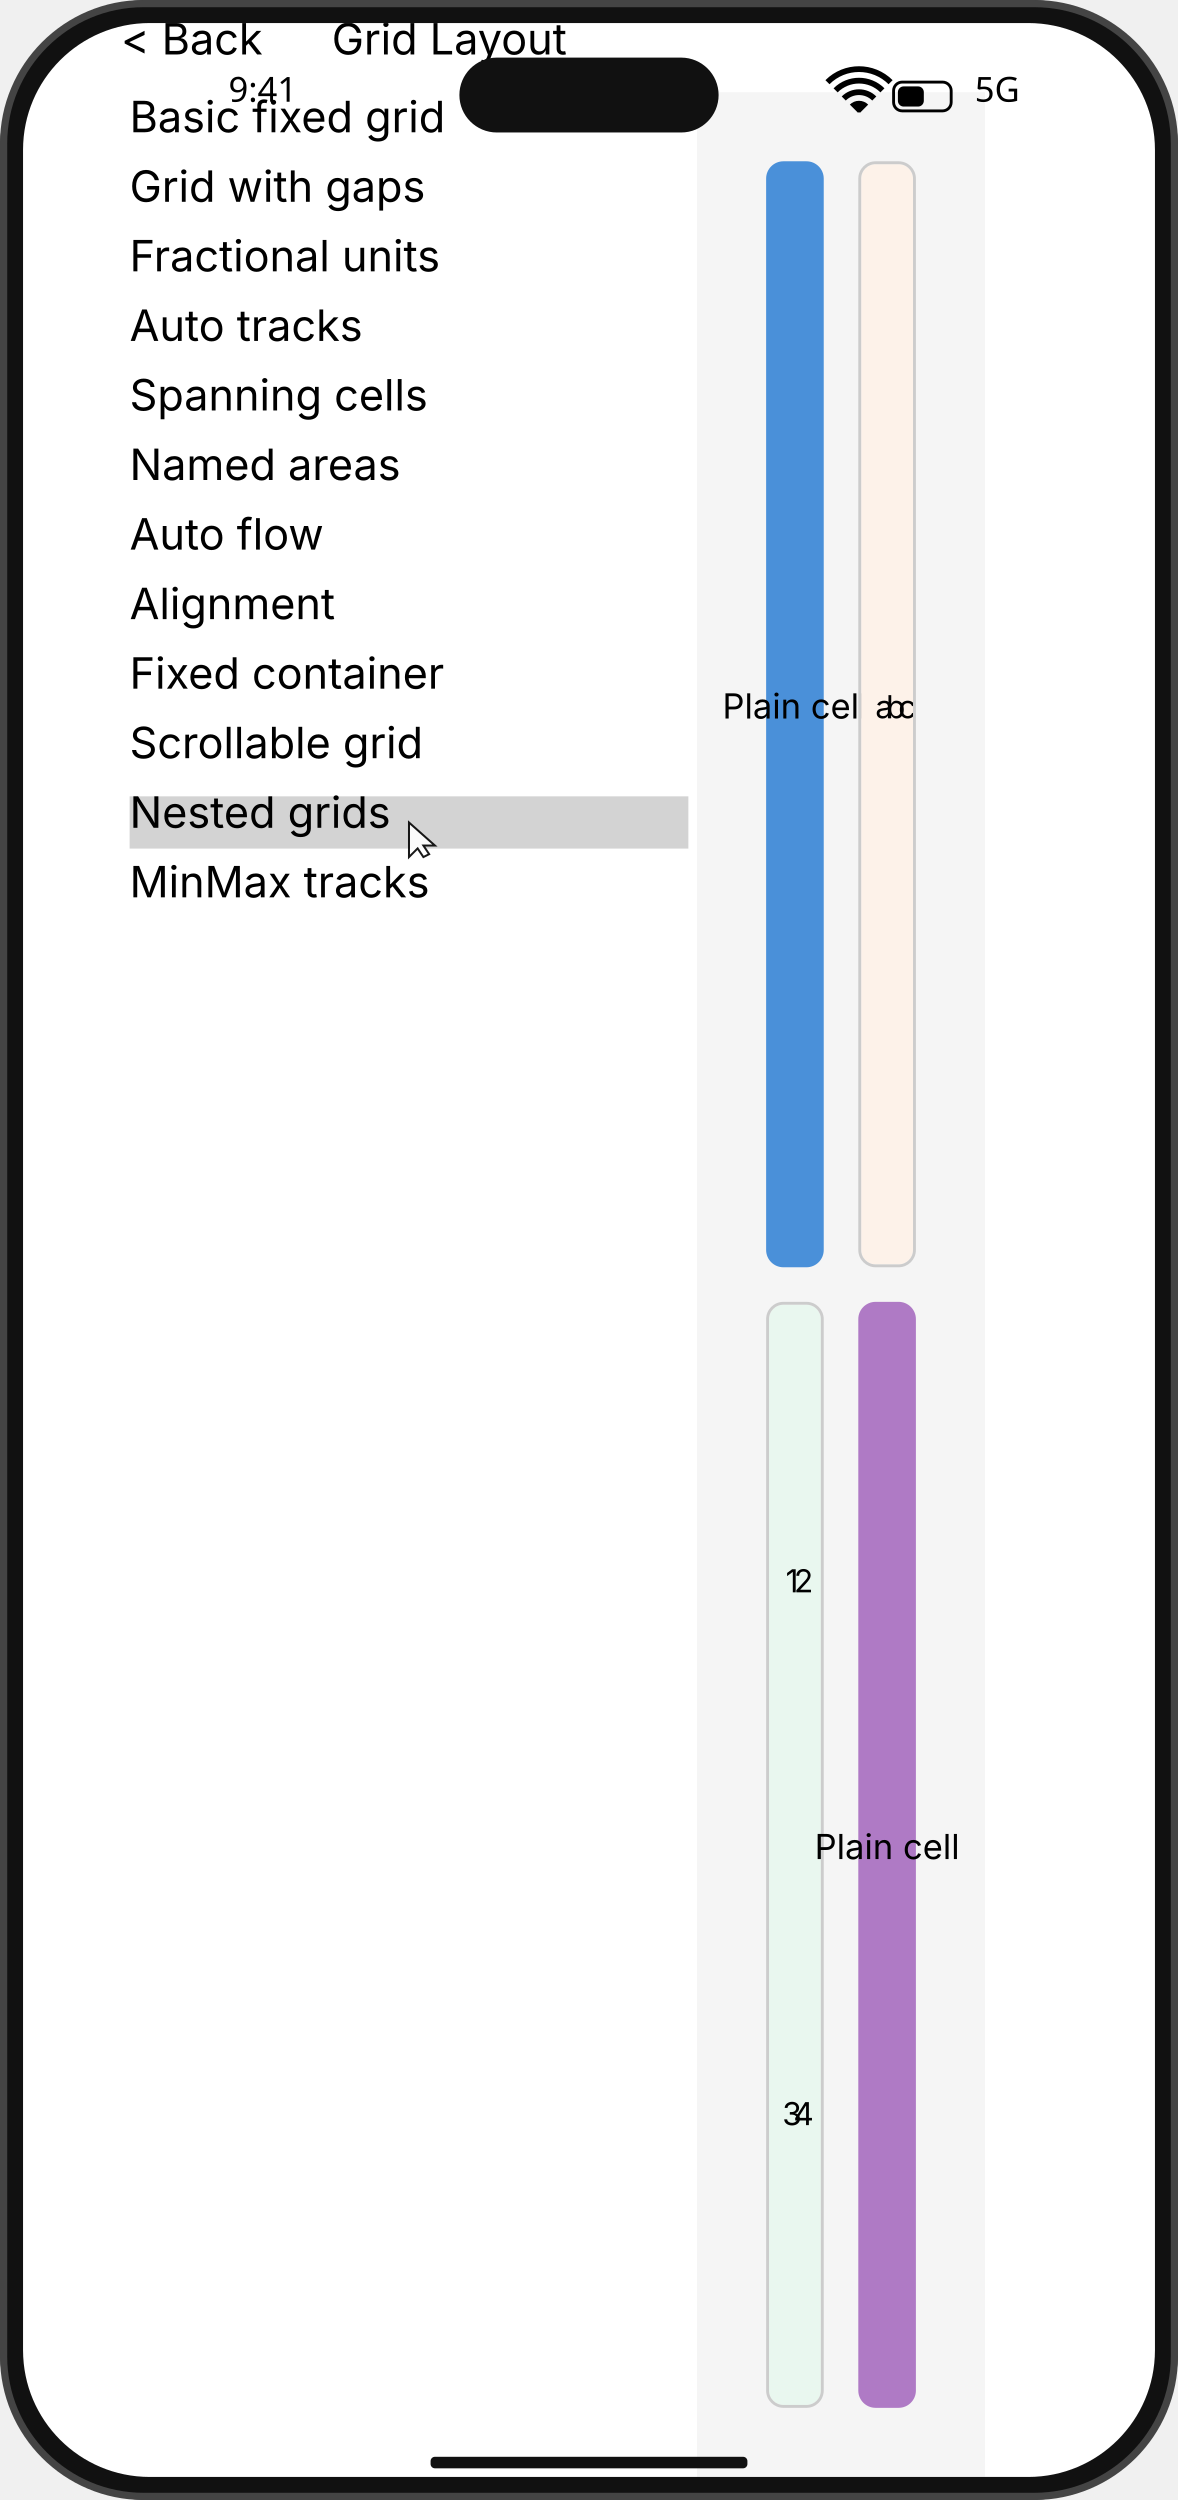
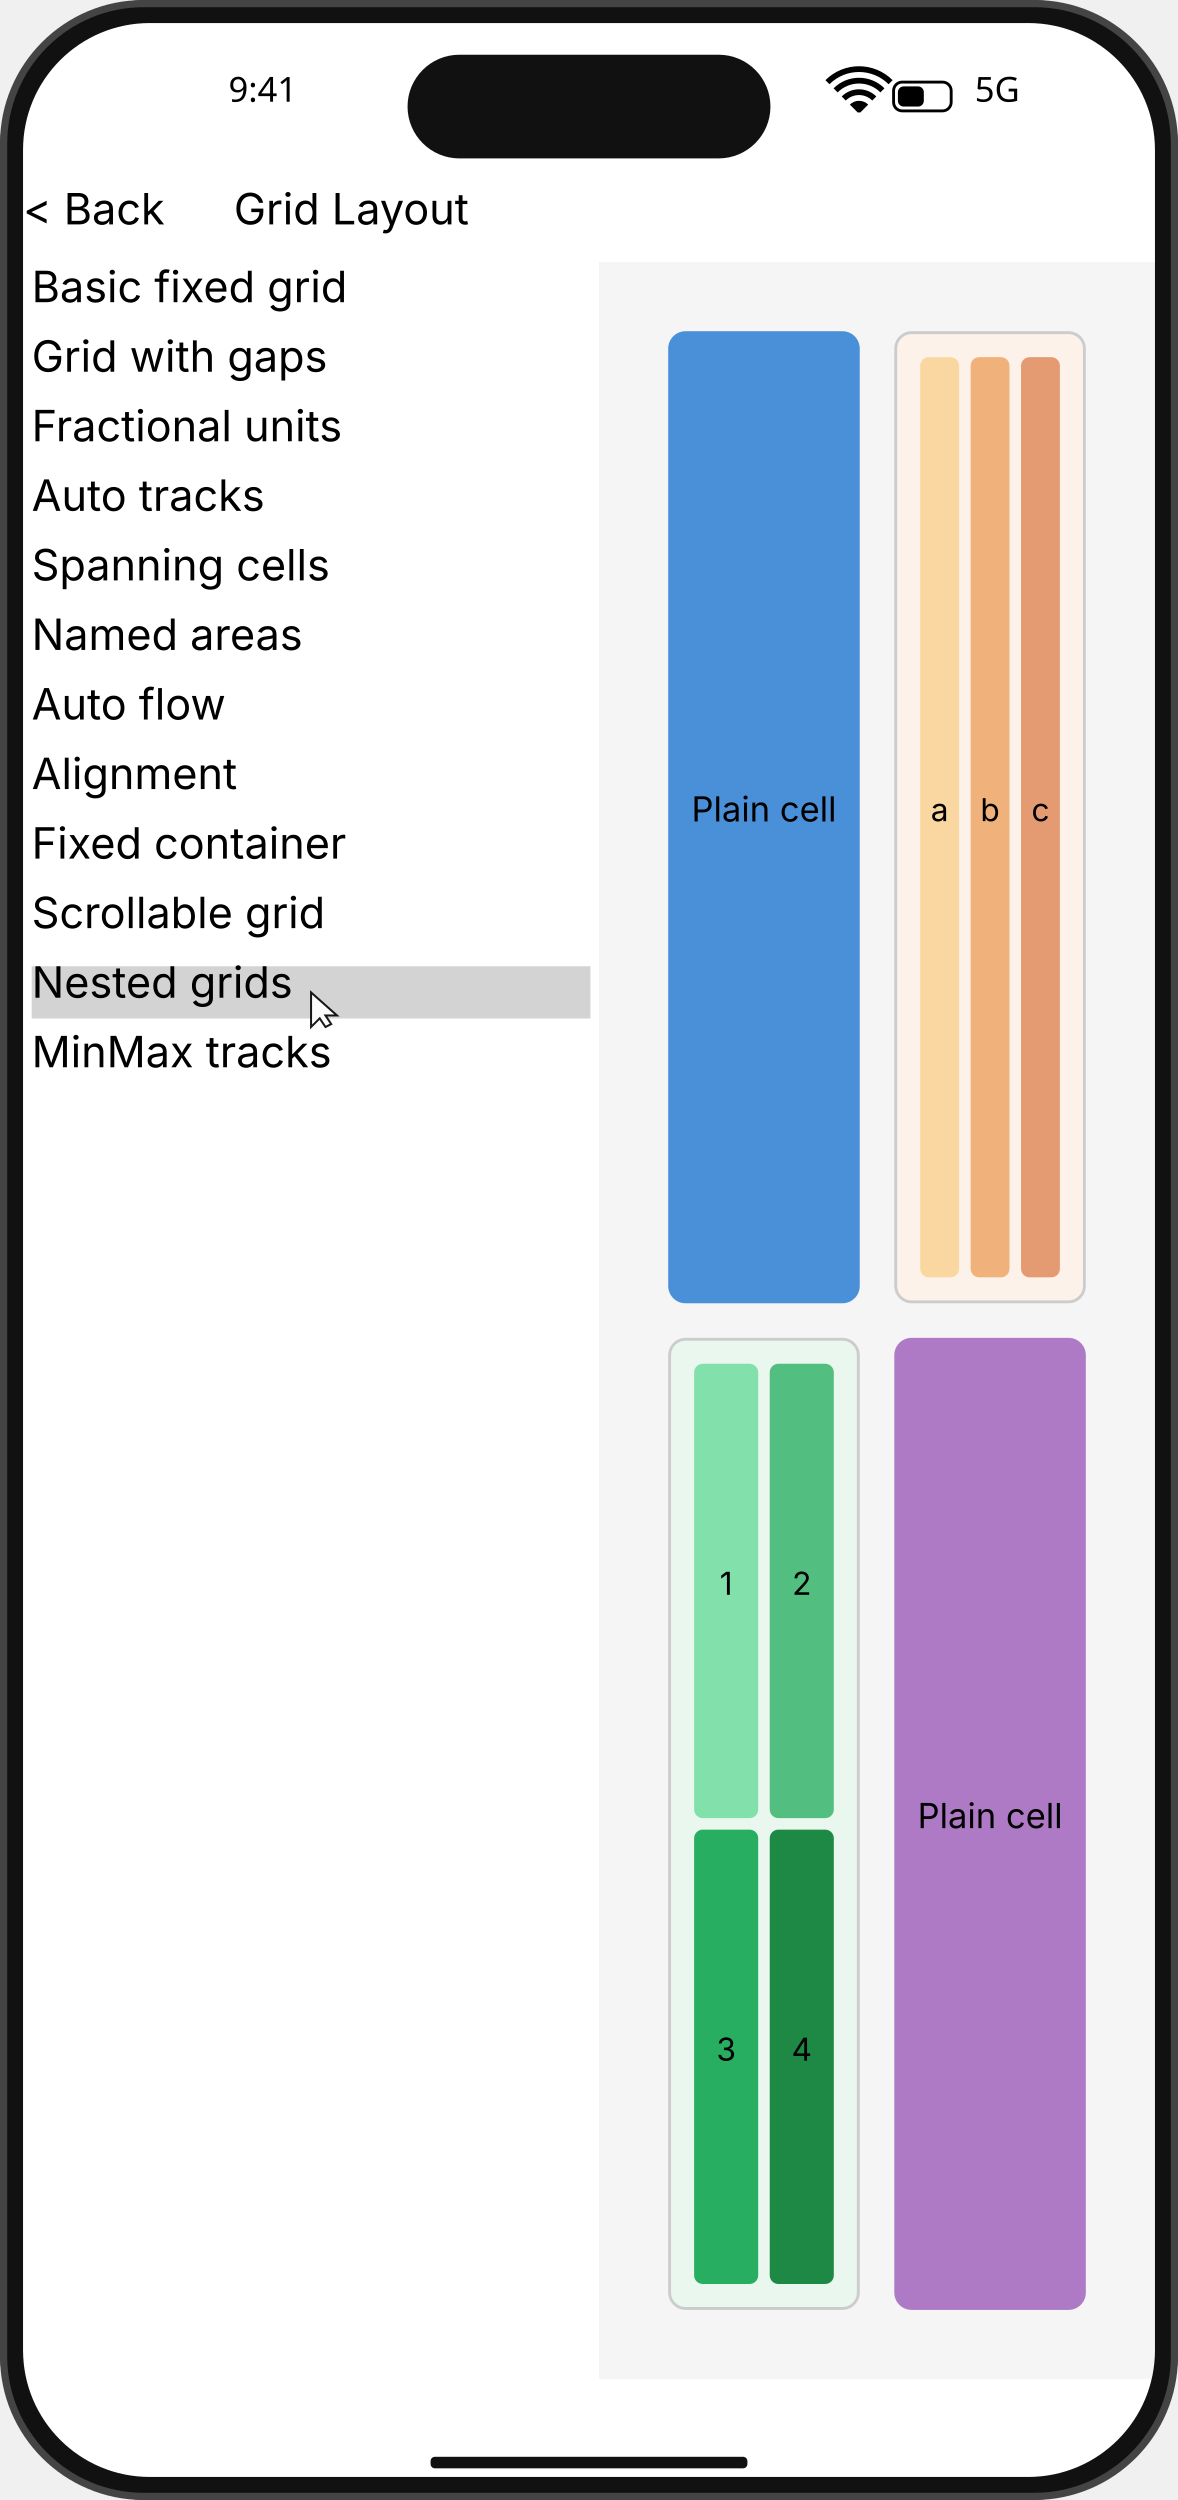
<svg xmlns="http://www.w3.org/2000/svg" width="409" height="868" viewBox="0 0 409 868">
  <defs>
    <clipPath id="clip0">
      <path d="M 52 8 H 357 A 44 44 0 0 1 401 52 V 816 A 44 44 0 0 1 357 860 H 52 A 44 44 0 0 1 8 816 V 52 A 44 44 0 0 1 52 8 Z " clip-rule="nonzero" />
    </clipPath>
  </defs>
  <g clip-path="url(#clip0)">
    <g transform="translate(8,8)">
      <rect x="0" y="0" width="393" height="852" fill="#FFFFFF" />
-       <rect x="234" y="24" width="1" height="828" fill="#E0E0E0" />
-       <text x="37" y="27" fill="#000000" text-anchor="start" dominant-baseline="text-before-edge" font-size="15" font-family="Inter" xml:space="preserve">Basic fixed grid</text>
-       <text x="37" y="51.15" fill="#000000" text-anchor="start" dominant-baseline="text-before-edge" font-size="15" font-family="Inter" xml:space="preserve">Grid with gaps</text>
-       <text x="37" y="75.3" fill="#000000" text-anchor="start" dominant-baseline="text-before-edge" font-size="15" font-family="Inter" xml:space="preserve">Fractional units</text>
-       <text x="37" y="99.45" fill="#000000" text-anchor="start" dominant-baseline="text-before-edge" font-size="15" font-family="Inter" xml:space="preserve">Auto tracks</text>
-       <text x="37" y="123.6" fill="#000000" text-anchor="start" dominant-baseline="text-before-edge" font-size="15" font-family="Inter" xml:space="preserve">Spanning cells</text>
-       <text x="37" y="147.75" fill="#000000" text-anchor="start" dominant-baseline="text-before-edge" font-size="15" font-family="Inter" xml:space="preserve">Named areas</text>
-       <text x="37" y="171.9" fill="#000000" text-anchor="start" dominant-baseline="text-before-edge" font-size="15" font-family="Inter" xml:space="preserve">Auto flow</text>
-       <text x="37" y="196.05" fill="#000000" text-anchor="start" dominant-baseline="text-before-edge" font-size="15" font-family="Inter" xml:space="preserve">Alignment</text>
-       <text x="37" y="220.2" fill="#000000" text-anchor="start" dominant-baseline="text-before-edge" font-size="15" font-family="Inter" xml:space="preserve">Fixed container</text>
-       <text x="37" y="244.34" fill="#000000" text-anchor="start" dominant-baseline="text-before-edge" font-size="15" font-family="Inter" xml:space="preserve">Scrollable grid</text>
-       <rect x="37" y="268.49" width="194" height="18.15" fill="#D3D3D3" />
-       <text x="37" y="268.49" fill="#000000" text-anchor="start" dominant-baseline="text-before-edge" font-size="15" font-family="Inter" xml:space="preserve">Nested grids</text>
-       <text x="37" y="292.64" fill="#000000" text-anchor="start" dominant-baseline="text-before-edge" font-size="15" font-family="Inter" xml:space="preserve">MinMax tracks</text>
-       <rect x="234" y="24" width="100" height="828" fill="#F5F5F5" />
-       <path d="M 264 48 H 272 A 6 6 0 0 1 278 54 V 426 A 6 6 0 0 1 272 432 H 264 A 6 6 0 0 1 258 426 V 54 A 6 6 0 0 1 264 48 Z " fill="#4A90D9" fill-rule="nonzero" />
-       <text x="242.83" y="232.74" fill="#000000" text-anchor="start" dominant-baseline="text-before-edge" font-size="12" font-family="Inter" xml:space="preserve">Plain cell</text>
-       <path d="M 296 49 H 304 A 5 5 0 0 1 309 54 V 426 A 5 5 0 0 1 304 431 H 296 A 5 5 0 0 1 291 426 V 54 A 5 5 0 0 1 296 49 Z " fill="#FDF2E9" fill-rule="nonzero" />
-       <path d="M 299 57 H 299 A 0 0 0 0 1 299 57 V 423 A 0 0 0 0 1 299 423 H 299 A 0 0 0 0 1 299 423 V 57 A 0 0 0 0 1 299 57 Z " fill="#FAD7A0" fill-rule="nonzero" />
-       <text x="295.91" y="233.35" fill="#000000" text-anchor="start" dominant-baseline="text-before-edge" font-size="11" font-family="Inter" xml:space="preserve">a</text>
-       <path d="M 303 57 H 303 A 0 0 0 0 1 303 57 V 423 A 0 0 0 0 1 303 423 H 303 A 0 0 0 0 1 303 423 V 57 A 0 0 0 0 1 303 57 Z " fill="#F0B27A" fill-rule="nonzero" />
-       <text x="299.63" y="233.35" fill="#000000" text-anchor="start" dominant-baseline="text-before-edge" font-size="11" font-family="Inter" xml:space="preserve">b</text>
-       <path d="M 307 57 H 307 A 0 0 0 0 1 307 57 V 423 A 0 0 0 0 1 307 423 H 307 A 0 0 0 0 1 307 423 V 57 A 0 0 0 0 1 307 57 Z " fill="#E59B72" fill-rule="nonzero" />
-       <text x="303.86" y="233.35" fill="#000000" text-anchor="start" dominant-baseline="text-before-edge" font-size="11" font-family="Inter" xml:space="preserve">c</text>
-       <path d="M 296 48.5 H 304 A 5.5 5.5 0 0 1 309.5 54 V 426 A 5.5 5.5 0 0 1 304 431.5 H 296 A 5.5 5.5 0 0 1 290.5 426 V 54 A 5.5 5.5 0 0 1 296 48.5 Z " fill="none" stroke="#CCCCCC" />
-       <path d="M 264 445 H 272 A 5 5 0 0 1 277 450 V 822 A 5 5 0 0 1 272 827 H 264 A 5 5 0 0 1 259 822 V 450 A 5 5 0 0 1 264 445 Z " fill="#E9F7EF" fill-rule="nonzero" />
-       <path d="M 267 453 H 267 A 0 0 0 0 1 267 453 V 634 A 0 0 0 0 1 267 634 H 267 A 0 0 0 0 1 267 634 V 453 A 0 0 0 0 1 267 453 Z " fill="#82E0AA" fill-rule="nonzero" />
-       <text x="264.76" y="536.85" fill="#000000" text-anchor="start" dominant-baseline="text-before-edge" font-size="11" font-family="Inter" xml:space="preserve">1</text>
-       <path d="M 271 453 H 271 A 0 0 0 0 1 271 453 V 634 A 0 0 0 0 1 271 634 H 271 A 0 0 0 0 1 271 634 V 453 A 0 0 0 0 1 271 453 Z " fill="#52BE80" fill-rule="nonzero" />
-       <text x="267.65" y="536.85" fill="#000000" text-anchor="start" dominant-baseline="text-before-edge" font-size="11" font-family="Inter" xml:space="preserve">2</text>
-       <path d="M 267 638 H 267 A 0 0 0 0 1 267 638 V 819 A 0 0 0 0 1 267 819 H 267 A 0 0 0 0 1 267 819 V 638 A 0 0 0 0 1 267 638 Z " fill="#27AE60" fill-rule="nonzero" />
-       <text x="263.6" y="721.85" fill="#000000" text-anchor="start" dominant-baseline="text-before-edge" font-size="11" font-family="Inter" xml:space="preserve">3</text>
-       <path d="M 271 638 H 271 A 0 0 0 0 1 271 638 V 819 A 0 0 0 0 1 271 819 H 271 A 0 0 0 0 1 271 819 V 638 A 0 0 0 0 1 271 638 Z " fill="#1E8845" fill-rule="nonzero" />
-       <text x="267.45" y="721.85" fill="#000000" text-anchor="start" dominant-baseline="text-before-edge" font-size="11" font-family="Inter" xml:space="preserve">4</text>
-       <path d="M 264 444.5 H 272 A 5.5 5.5 0 0 1 277.5 450 V 822 A 5.5 5.5 0 0 1 272 827.5 H 264 A 5.5 5.5 0 0 1 258.5 822 V 450 A 5.5 5.5 0 0 1 264 444.5 Z " fill="none" stroke="#CCCCCC" />
-       <path d="M 296 444 H 304 A 6 6 0 0 1 310 450 V 822 A 6 6 0 0 1 304 828 H 296 A 6 6 0 0 1 290 822 V 450 A 6 6 0 0 1 296 444 Z " fill="#AF7AC5" fill-rule="nonzero" />
-       <text x="274.83" y="628.74" fill="#000000" text-anchor="start" dominant-baseline="text-before-edge" font-size="12" font-family="Inter" xml:space="preserve">Plain cell</text>
-       <rect x="34" y="0" width="300" height="24" fill="#FFFFFF" />
-       <text x="34" y="0" fill="#000000" text-anchor="start" dominant-baseline="text-before-edge" font-size="15" font-family="Inter" xml:space="preserve">&lt; Back</text>
-       <text x="107.18" y="0" fill="#000000" text-anchor="start" dominant-baseline="text-before-edge" font-size="15" font-family="Inter" xml:space="preserve">Grid Layout</text>
+       <rect x="200" y="83" width="1" height="735" fill="#E0E0E0" />
+       <text x="3" y="86" fill="#000000" text-anchor="start" dominant-baseline="text-before-edge" font-size="15" font-family="Inter" xml:space="preserve">Basic fixed grid</text>
+       <text x="3" y="110.15" fill="#000000" text-anchor="start" dominant-baseline="text-before-edge" font-size="15" font-family="Inter" xml:space="preserve">Grid with gaps</text>
+       <text x="3" y="134.3" fill="#000000" text-anchor="start" dominant-baseline="text-before-edge" font-size="15" font-family="Inter" xml:space="preserve">Fractional units</text>
+       <text x="3" y="158.45" fill="#000000" text-anchor="start" dominant-baseline="text-before-edge" font-size="15" font-family="Inter" xml:space="preserve">Auto tracks</text>
+       <text x="3" y="182.6" fill="#000000" text-anchor="start" dominant-baseline="text-before-edge" font-size="15" font-family="Inter" xml:space="preserve">Spanning cells</text>
+       <text x="3" y="206.75" fill="#000000" text-anchor="start" dominant-baseline="text-before-edge" font-size="15" font-family="Inter" xml:space="preserve">Named areas</text>
+       <text x="3" y="230.9" fill="#000000" text-anchor="start" dominant-baseline="text-before-edge" font-size="15" font-family="Inter" xml:space="preserve">Auto flow</text>
+       <text x="3" y="255.05" fill="#000000" text-anchor="start" dominant-baseline="text-before-edge" font-size="15" font-family="Inter" xml:space="preserve">Alignment</text>
+       <text x="3" y="279.2" fill="#000000" text-anchor="start" dominant-baseline="text-before-edge" font-size="15" font-family="Inter" xml:space="preserve">Fixed container</text>
+       <text x="3" y="303.34" fill="#000000" text-anchor="start" dominant-baseline="text-before-edge" font-size="15" font-family="Inter" xml:space="preserve">Scrollable grid</text>
+       <rect x="3" y="327.49" width="194" height="18.15" fill="#D3D3D3" />
+       <text x="3" y="327.49" fill="#000000" text-anchor="start" dominant-baseline="text-before-edge" font-size="15" font-family="Inter" xml:space="preserve">Nested grids</text>
+       <text x="3" y="351.64" fill="#000000" text-anchor="start" dominant-baseline="text-before-edge" font-size="15" font-family="Inter" xml:space="preserve">MinMax tracks</text>
+       <rect x="200" y="83" width="193" height="735" fill="#F5F5F5" />
+       <path d="M 230 107 H 284.5 A 6 6 0 0 1 290.5 113 V 438.5 A 6 6 0 0 1 284.5 444.5 H 230 A 6 6 0 0 1 224 438.5 V 113 A 6 6 0 0 1 230 107 Z " fill="#4A90D9" fill-rule="nonzero" />
+       <text x="232.08" y="268.49" fill="#000000" text-anchor="start" dominant-baseline="text-before-edge" font-size="12" font-family="Inter" xml:space="preserve">Plain cell</text>
+       <path d="M 308.5 108 H 363 A 5 5 0 0 1 368 113 V 438.5 A 5 5 0 0 1 363 443.5 H 308.5 A 5 5 0 0 1 303.5 438.5 V 113 A 5 5 0 0 1 308.5 108 Z " fill="#FDF2E9" fill-rule="nonzero" />
+       <path d="M 314.5 116 H 322 A 3 3 0 0 1 325 119 V 432.5 A 3 3 0 0 1 322 435.5 H 314.5 A 3 3 0 0 1 311.5 432.5 V 119 A 3 3 0 0 1 314.5 116 Z " fill="#FAD7A0" fill-rule="nonzero" />
+       <text x="315.16" y="269.1" fill="#000000" text-anchor="start" dominant-baseline="text-before-edge" font-size="11" font-family="Inter" xml:space="preserve">a</text>
+       <path d="M 332 116 H 339.5 A 3 3 0 0 1 342.5 119 V 432.5 A 3 3 0 0 1 339.5 435.5 H 332 A 3 3 0 0 1 329 432.5 V 119 A 3 3 0 0 1 332 116 Z " fill="#F0B27A" fill-rule="nonzero" />
+       <text x="332.38" y="269.1" fill="#000000" text-anchor="start" dominant-baseline="text-before-edge" font-size="11" font-family="Inter" xml:space="preserve">b</text>
+       <path d="M 349.5 116 H 357 A 3 3 0 0 1 360 119 V 432.5 A 3 3 0 0 1 357 435.5 H 349.5 A 3 3 0 0 1 346.5 432.5 V 119 A 3 3 0 0 1 349.5 116 Z " fill="#E59B72" fill-rule="nonzero" />
+       <text x="350.11" y="269.1" fill="#000000" text-anchor="start" dominant-baseline="text-before-edge" font-size="11" font-family="Inter" xml:space="preserve">c</text>
+       <path d="M 308.5 107.5 H 363 A 5.5 5.5 0 0 1 368.5 113 V 438.5 A 5.5 5.5 0 0 1 363 444 H 308.5 A 5.5 5.5 0 0 1 303 438.5 V 113 A 5.5 5.5 0 0 1 308.5 107.5 Z " fill="none" stroke="#CCCCCC" />
+       <path d="M 230 457.5 H 284.5 A 5 5 0 0 1 289.5 462.5 V 788 A 5 5 0 0 1 284.5 793 H 230 A 5 5 0 0 1 225 788 V 462.5 A 5 5 0 0 1 230 457.5 Z " fill="#E9F7EF" fill-rule="nonzero" />
+       <path d="M 236 465.5 H 252.25 A 3 3 0 0 1 255.25 468.5 V 620.25 A 3 3 0 0 1 252.25 623.25 H 236 A 3 3 0 0 1 233 620.25 V 468.5 A 3 3 0 0 1 236 465.5 Z " fill="#82E0AA" fill-rule="nonzero" />
+       <text x="241.89" y="537.72" fill="#000000" text-anchor="start" dominant-baseline="text-before-edge" font-size="11" font-family="Inter" xml:space="preserve">1</text>
+       <path d="M 262.25 465.5 H 278.5 A 3 3 0 0 1 281.5 468.5 V 620.25 A 3 3 0 0 1 278.5 623.25 H 262.25 A 3 3 0 0 1 259.25 620.25 V 468.5 A 3 3 0 0 1 262.25 465.5 Z " fill="#52BE80" fill-rule="nonzero" />
+       <text x="267.02" y="537.72" fill="#000000" text-anchor="start" dominant-baseline="text-before-edge" font-size="11" font-family="Inter" xml:space="preserve">2</text>
+       <path d="M 236 627.25 H 252.25 A 3 3 0 0 1 255.25 630.25 V 782 A 3 3 0 0 1 252.25 785 H 236 A 3 3 0 0 1 233 782 V 630.25 A 3 3 0 0 1 236 627.25 Z " fill="#27AE60" fill-rule="nonzero" />
+       <text x="240.73" y="699.47" fill="#000000" text-anchor="start" dominant-baseline="text-before-edge" font-size="11" font-family="Inter" xml:space="preserve">3</text>
+       <path d="M 262.25 627.25 H 278.5 A 3 3 0 0 1 281.5 630.25 V 782 A 3 3 0 0 1 278.5 785 H 262.25 A 3 3 0 0 1 259.25 782 V 630.25 A 3 3 0 0 1 262.25 627.25 Z " fill="#1E8845" fill-rule="nonzero" />
+       <text x="266.82" y="699.47" fill="#000000" text-anchor="start" dominant-baseline="text-before-edge" font-size="11" font-family="Inter" xml:space="preserve">4</text>
+       <path d="M 230 457 H 284.5 A 5.5 5.5 0 0 1 290 462.5 V 788 A 5.5 5.5 0 0 1 284.5 793.5 H 230 A 5.5 5.5 0 0 1 224.5 788 V 462.5 A 5.5 5.5 0 0 1 230 457 Z " fill="none" stroke="#CCCCCC" />
+       <path d="M 308.5 456.5 H 363 A 6 6 0 0 1 369 462.5 V 788 A 6 6 0 0 1 363 794 H 308.5 A 6 6 0 0 1 302.5 788 V 462.5 A 6 6 0 0 1 308.5 456.5 Z " fill="#AF7AC5" fill-rule="nonzero" />
+       <text x="310.58" y="617.99" fill="#000000" text-anchor="start" dominant-baseline="text-before-edge" font-size="12" font-family="Inter" xml:space="preserve">Plain cell</text>
+       <rect x="0" y="59" width="393" height="24" fill="#FFFFFF" />
+       <text x="0" y="59" fill="#000000" text-anchor="start" dominant-baseline="text-before-edge" font-size="15" font-family="Inter" xml:space="preserve">&lt; Back</text>
+       <text x="73.18" y="59" fill="#000000" text-anchor="start" dominant-baseline="text-before-edge" font-size="15" font-family="Inter" xml:space="preserve">Grid Layout</text>
    </g>
  </g>
  <path d="M 52 4 H 357 A 48 48 0 0 1 405 52 V 816 A 48 48 0 0 1 357 864 H 52 A 48 48 0 0 1 4 816 V 52 A 48 48 0 0 1 52 4 Z " fill="none" stroke="#111111" stroke-width="8" />
  <path d="M 49.88 1.25 H 359.13 A 48.63 48.63 0 0 1 407.75 49.88 V 818.13 A 48.63 48.63 0 0 1 359.13 866.75 H 49.88 A 48.63 48.63 0 0 1 1.25 818.13 V 49.88 A 48.63 48.63 0 0 1 49.88 1.25 Z " fill="none" stroke="#444444" stroke-width="2.5" />
-   <path d="M 172.5 20 H 236.5 A 13 13 0 0 1 249.5 33 V 33 A 13 13 0 0 1 236.5 46 H 172.5 A 13 13 0 0 1 159.5 33 V 33 A 13 13 0 0 1 172.5 20 Z " fill="#111111" fill-rule="nonzero" />
+   <path d="M 159.5 19 H 249.5 A 18 18 0 0 1 267.5 37 V 37 A 18 18 0 0 1 249.5 55 H 159.5 A 18 18 0 0 1 141.5 37 V 37 A 18 18 0 0 1 159.5 19 Z " fill="#111111" fill-rule="nonzero" />
  <g transform="translate(91.25,26)">
    <text x="0" y="0" fill="#000000" text-anchor="middle" dominant-baseline="text-before-edge" font-size="12" font-family="Verdana" font-weight="Xui.Core.Canvas.FontWeight" xml:space="preserve">9:41</text>
  </g>
  <g transform="translate(298.25,39.5)">
    <path d="M 1.77 -1.77 A 2.5 2.5 0 0 0 -1.77 -1.77 " fill="none" stroke="#000000" stroke-width="4" />
    <path d="M 5.3 -5.3 A 7.5 7.5 0 0 0 -5.3 -5.3 " fill="none" stroke="#000000" stroke-width="2" />
    <path d="M 8.13 -8.13 A 11.5 11.5 0 0 0 -8.13 -8.13 " fill="none" stroke="#000000" stroke-width="2" />
    <path d="M 10.96 -10.96 A 15.5 15.5 0 0 0 -10.96 -10.96 " fill="none" stroke="#000000" stroke-width="2" />
  </g>
  <g transform="translate(310.25,28.5)">
    <path d="M 3 0 H 17 A 3 3 0 0 1 20 3 V 7 A 3 3 0 0 1 17 10 H 3 A 3 3 0 0 1 0 7 V 3 A 3 3 0 0 1 3 0 Z " fill="none" stroke="#000000" />
    <path d="M 3.5 1.5 H 8.5 A 2 2 0 0 1 10.5 3.5 V 6.5 A 2 2 0 0 1 8.5 8.5 H 3.5 A 2 2 0 0 1 1.5 6.5 V 3.5 A 2 2 0 0 1 3.5 1.5 Z " fill="#000000" fill-rule="nonzero" />
  </g>
  <g transform="translate(346.25,26)">
    <text x="0" y="0" fill="#000000" text-anchor="middle" dominant-baseline="text-before-edge" font-size="12" font-family="Verdana" font-weight="Xui.Core.Canvas.FontWeight" xml:space="preserve">5G</text>
  </g>
  <path d="M 151 853 H 258 A 1.5 1.5 0 0 1 259.5 854.5 V 855.5 A 1.5 1.5 0 0 1 258 857 H 151 A 1.5 1.5 0 0 1 149.5 855.5 V 854.5 A 1.5 1.5 0 0 1 151 853 Z " fill="#111111" fill-rule="nonzero" />
-   <g transform="translate(142 285.5688)" opacity="0.9">
+   <g transform="translate(108 344.5688)" opacity="0.9">
    <polygon points="0,0 0,12 3,9 5,12 7,11 5,8 9,8" fill="white" stroke="black" stroke-width="0.7" />
  </g>
</svg>
